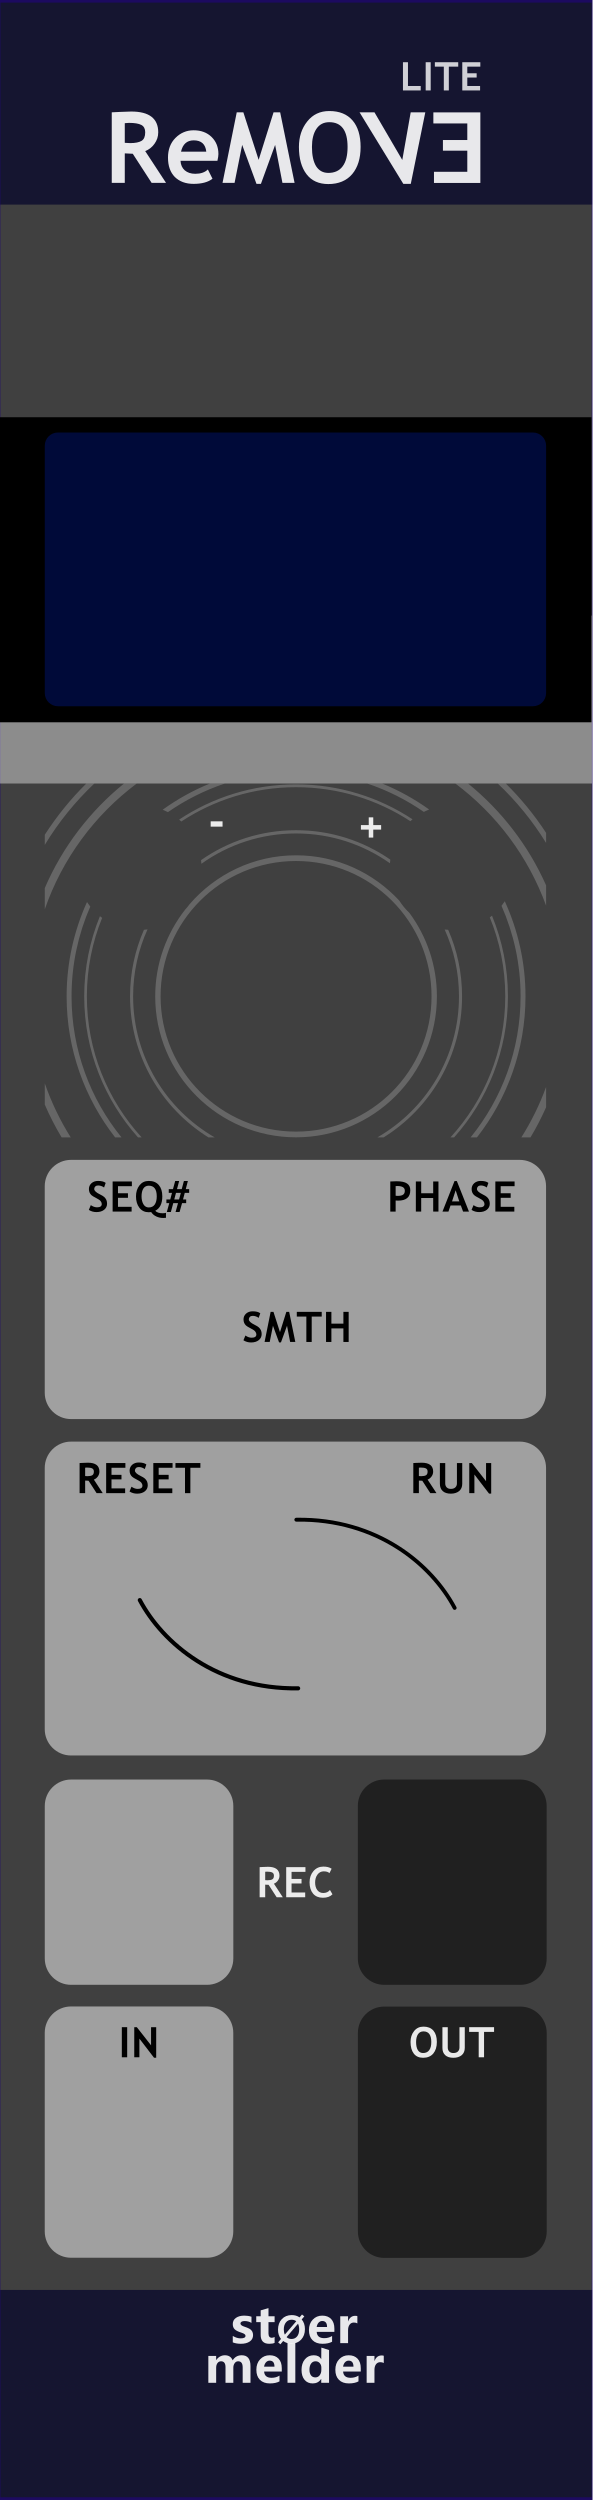
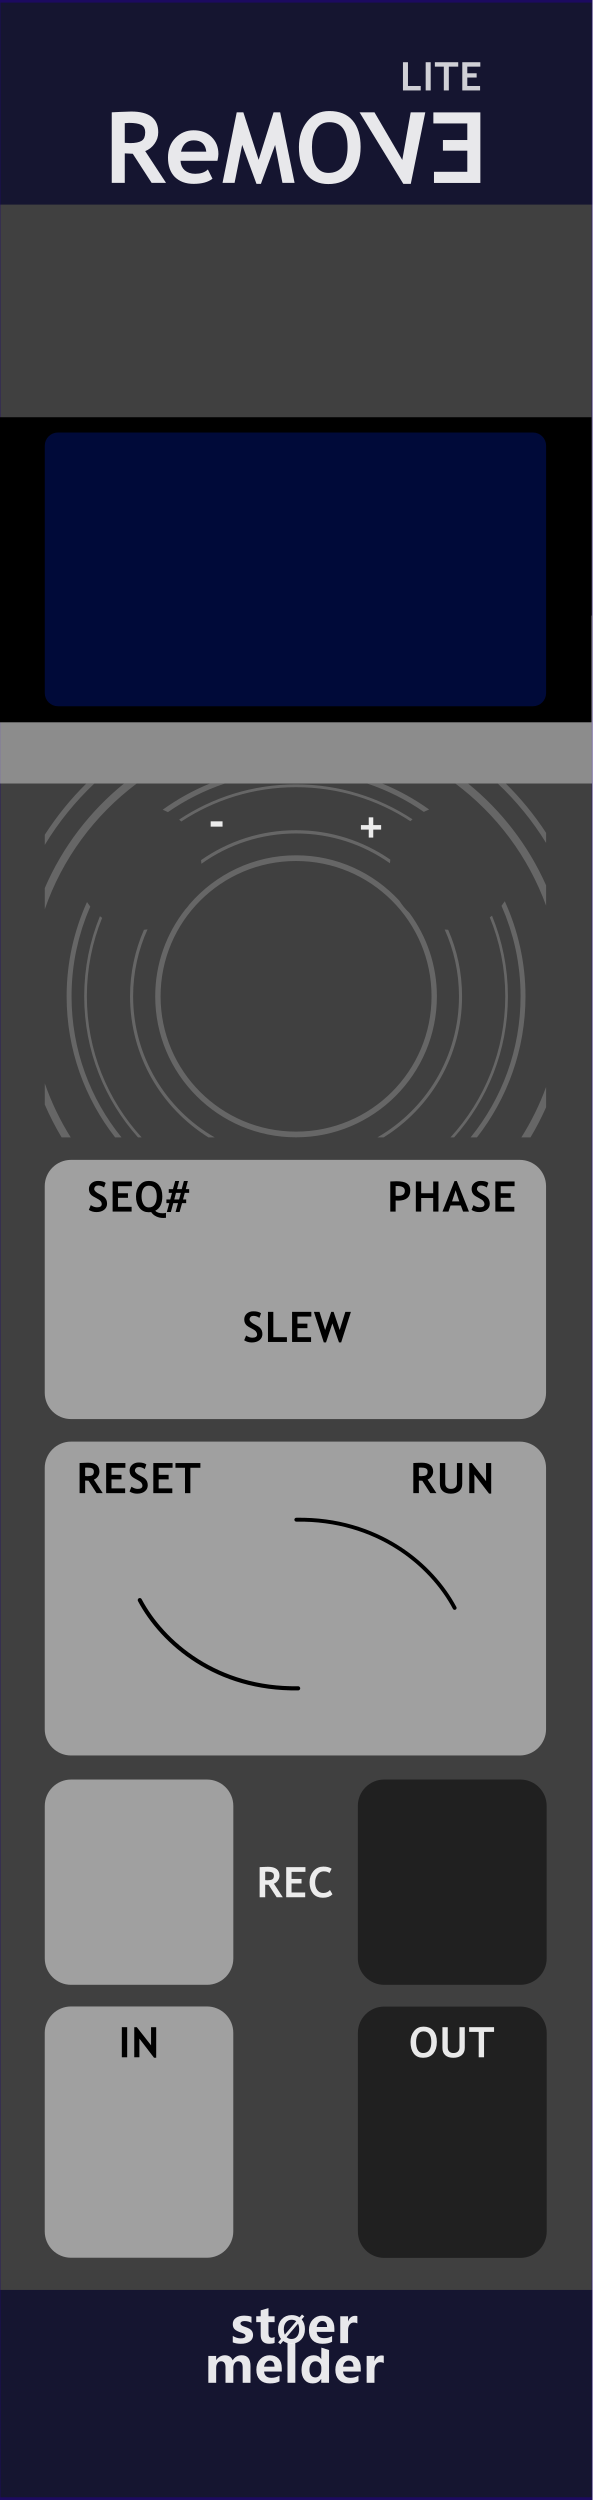
<svg xmlns="http://www.w3.org/2000/svg" width="100%" height="100%" viewBox="0 0 90 380" version="1.1" xml:space="preserve" style="fill-rule:evenodd;clip-rule:evenodd;stroke-linecap:round;stroke-linejoin:round;stroke-miterlimit:1.5;">
  <g id="panel" transform="matrix(0.834722,0,0,1.04324,-803.837,250.623)">
    <g transform="matrix(1.79701,0,0,0.958552,963,-240.242)">
      <rect x="0" y="0" width="60" height="380" style="fill:rgb(64,64,64);" />
    </g>
    <g transform="matrix(0.637605,0,0,1.76292,982.149,-852.772)">
      <rect x="-30.034" y="347.456" width="169.102" height="16.91" style="fill:rgb(10,10,44);fill-opacity:0.8;" />
    </g>
    <g transform="matrix(0.637605,0,0,1.81961,982.149,-538.829)">
      <rect x="-30.034" y="347.456" width="169.102" height="16.91" style="fill:rgb(10,10,44);fill-opacity:0.8;" />
    </g>
    <g transform="matrix(4.81408,0,0,25.5659,783.013,-292.473)">
      <rect x="37.388" y="2.043" width="22.397" height="14.247" style="fill:none;stroke:rgb(32,6,118);stroke-opacity:0.7;stroke-width:0.03px;" />
    </g>
    <g transform="matrix(0.840359,0,0,0.840359,184.876,16.2108)">
      <g transform="matrix(1.198,0,0,0.958552,893.633,-224.914)">
        <g transform="matrix(9,0,0,9,64.0056,347.267)">
          <path d="M0.919,0L0.762,0L0.762,-0.308C0.762,-0.391 0.732,-0.432 0.671,-0.432C0.643,-0.432 0.62,-0.42 0.602,-0.395C0.583,-0.369 0.574,-0.339 0.574,-0.303L0.574,0L0.417,0L0.417,-0.312C0.417,-0.392 0.387,-0.432 0.327,-0.432C0.298,-0.432 0.274,-0.42 0.256,-0.396C0.238,-0.372 0.229,-0.341 0.229,-0.301L0.229,0L0.072,0L0.072,-0.54L0.229,-0.54L0.229,-0.456L0.231,-0.456C0.25,-0.486 0.275,-0.51 0.307,-0.528C0.338,-0.545 0.371,-0.553 0.405,-0.553C0.481,-0.553 0.533,-0.519 0.561,-0.451C0.603,-0.519 0.663,-0.553 0.743,-0.553C0.86,-0.553 0.919,-0.481 0.919,-0.335L0.919,0Z" style="fill:white;fill-opacity:0.9;fill-rule:nonzero;" />
        </g>
        <g transform="matrix(9,0,0,9,72.978,347.267)">
          <path d="M0.551,-0.226L0.196,-0.226C0.201,-0.142 0.252,-0.1 0.347,-0.1C0.407,-0.1 0.459,-0.115 0.505,-0.144L0.505,-0.028C0.456,-0.001 0.391,0.013 0.312,0.013C0.226,0.013 0.159,-0.011 0.111,-0.06C0.063,-0.108 0.04,-0.176 0.04,-0.262C0.04,-0.348 0.065,-0.419 0.116,-0.472C0.167,-0.526 0.23,-0.553 0.307,-0.553C0.384,-0.553 0.443,-0.53 0.487,-0.484C0.53,-0.437 0.551,-0.374 0.551,-0.292L0.551,-0.226ZM0.404,-0.324C0.404,-0.405 0.372,-0.445 0.306,-0.445C0.279,-0.445 0.255,-0.434 0.234,-0.412C0.214,-0.39 0.201,-0.361 0.195,-0.324L0.404,-0.324Z" style="fill:white;fill-opacity:0.9;fill-rule:nonzero;" />
        </g>
        <g transform="matrix(9,0,0,9,78.3513,347.267)">
          <rect x="0.069" y="-0.799" width="0.157" height="0.799" style="fill:white;fill-opacity:0.9;fill-rule:nonzero;" />
        </g>
        <g transform="matrix(9,0,0,9,81.1494,347.267)">
          <path d="M0.593,0L0.436,0L0.436,-0.076L0.433,-0.076C0.395,-0.017 0.339,0.013 0.264,0.013C0.195,0.013 0.141,-0.011 0.1,-0.06C0.06,-0.108 0.04,-0.174 0.04,-0.258C0.04,-0.346 0.062,-0.418 0.108,-0.472C0.153,-0.526 0.212,-0.553 0.286,-0.553C0.356,-0.553 0.405,-0.528 0.433,-0.477L0.436,-0.477L0.438,-0.707L0.593,-0.658L0.593,0ZM0.438,-0.306C0.438,-0.342 0.427,-0.372 0.405,-0.396C0.383,-0.42 0.356,-0.432 0.323,-0.432C0.284,-0.432 0.254,-0.417 0.232,-0.386C0.21,-0.356 0.199,-0.315 0.199,-0.263C0.199,-0.213 0.21,-0.175 0.231,-0.148C0.252,-0.121 0.281,-0.108 0.318,-0.108C0.353,-0.108 0.382,-0.122 0.404,-0.15C0.427,-0.179 0.438,-0.215 0.438,-0.261L0.438,-0.306Z" style="fill:white;fill-opacity:0.9;fill-rule:nonzero;" />
        </g>
        <g transform="matrix(9,0,0,9,87.2654,347.267)">
          <path d="M0.551,-0.226L0.196,-0.226C0.201,-0.142 0.252,-0.1 0.347,-0.1C0.407,-0.1 0.459,-0.115 0.505,-0.144L0.505,-0.028C0.456,-0.001 0.391,0.013 0.312,0.013C0.226,0.013 0.159,-0.011 0.111,-0.06C0.063,-0.108 0.04,-0.176 0.04,-0.262C0.04,-0.348 0.065,-0.419 0.116,-0.472C0.167,-0.526 0.23,-0.553 0.307,-0.553C0.384,-0.553 0.443,-0.53 0.487,-0.484C0.53,-0.437 0.551,-0.374 0.551,-0.292L0.551,-0.226ZM0.404,-0.324C0.404,-0.405 0.372,-0.445 0.306,-0.445C0.279,-0.445 0.255,-0.434 0.234,-0.412C0.214,-0.39 0.201,-0.361 0.195,-0.324L0.404,-0.324Z" style="fill:white;fill-opacity:0.9;fill-rule:nonzero;" />
        </g>
        <g transform="matrix(9,0,0,9,92.6386,347.267)">
          <path d="M0.416,-0.397C0.397,-0.408 0.374,-0.414 0.346,-0.414C0.31,-0.414 0.282,-0.4 0.261,-0.373C0.24,-0.345 0.229,-0.308 0.229,-0.26L0.229,0L0.072,0L0.072,-0.54L0.229,-0.54L0.229,-0.438L0.231,-0.438C0.257,-0.512 0.305,-0.549 0.374,-0.549C0.392,-0.549 0.406,-0.547 0.416,-0.543L0.416,-0.397Z" style="fill:white;fill-opacity:0.9;fill-rule:nonzero;" />
        </g>
      </g>
      <g transform="matrix(1.198,0,0,0.958552,893.495,-231.786)">
        <g transform="matrix(9,0,0,9,68.6657,347.267)">
          <path d="M0.058,-0.145C0.112,-0.112 0.165,-0.096 0.216,-0.096C0.281,-0.096 0.314,-0.113 0.314,-0.148C0.314,-0.173 0.287,-0.193 0.233,-0.21C0.166,-0.231 0.12,-0.254 0.095,-0.28C0.07,-0.305 0.058,-0.34 0.058,-0.383C0.058,-0.436 0.079,-0.478 0.122,-0.508C0.165,-0.538 0.221,-0.553 0.291,-0.553C0.34,-0.553 0.388,-0.546 0.434,-0.531L0.434,-0.407C0.392,-0.432 0.346,-0.444 0.295,-0.444C0.27,-0.444 0.25,-0.44 0.235,-0.431C0.22,-0.422 0.212,-0.41 0.212,-0.396C0.212,-0.371 0.235,-0.351 0.28,-0.335C0.329,-0.319 0.366,-0.304 0.39,-0.291C0.415,-0.278 0.434,-0.26 0.447,-0.238C0.459,-0.216 0.466,-0.191 0.466,-0.163C0.466,-0.107 0.444,-0.064 0.399,-0.033C0.354,-0.002 0.295,0.013 0.22,0.013C0.162,0.013 0.107,0.004 0.058,-0.015L0.058,-0.145Z" style="fill:white;fill-opacity:0.9;fill-rule:nonzero;" />
        </g>
        <g transform="matrix(9,0,0,9,73.2436,347.267)">
          <path d="M0.39,-0.006C0.366,0.007 0.33,0.013 0.282,0.013C0.167,0.013 0.11,-0.047 0.11,-0.167L0.11,-0.422L0.021,-0.422L0.021,-0.54L0.11,-0.54L0.11,-0.659L0.267,-0.704L0.267,-0.54L0.39,-0.54L0.39,-0.422L0.267,-0.422L0.267,-0.195C0.267,-0.137 0.289,-0.108 0.335,-0.108C0.353,-0.108 0.371,-0.114 0.39,-0.124L0.39,-0.006Z" style="fill:white;fill-opacity:0.9;fill-rule:nonzero;" />
        </g>
        <g transform="matrix(6.6,0,0,6.6,77.1051,347.267)">
          <path d="M0.106,0.032L0.043,-0.021L0.122,-0.115C0.067,-0.183 0.04,-0.268 0.04,-0.368C0.04,-0.487 0.075,-0.584 0.144,-0.658C0.213,-0.732 0.305,-0.769 0.418,-0.769C0.5,-0.769 0.571,-0.748 0.63,-0.706L0.698,-0.785L0.761,-0.733L0.689,-0.65C0.748,-0.581 0.778,-0.493 0.778,-0.384C0.778,-0.266 0.743,-0.17 0.674,-0.097C0.605,-0.023 0.516,0.013 0.406,0.013C0.32,0.013 0.246,-0.011 0.182,-0.059L0.106,0.032ZM0.54,-0.6C0.506,-0.628 0.463,-0.642 0.413,-0.642C0.349,-0.642 0.297,-0.617 0.258,-0.569C0.218,-0.52 0.199,-0.455 0.199,-0.375C0.199,-0.319 0.208,-0.273 0.227,-0.234L0.54,-0.6ZM0.275,-0.165C0.311,-0.131 0.356,-0.114 0.409,-0.114C0.473,-0.114 0.524,-0.137 0.563,-0.184C0.601,-0.231 0.62,-0.294 0.62,-0.374C0.62,-0.435 0.61,-0.488 0.588,-0.533L0.275,-0.165Z" style="fill:white;fill-opacity:0.9;fill-rule:nonzero;" />
        </g>
        <g transform="matrix(9,0,0,9,82.6053,347.267)">
          <path d="M0.551,-0.226L0.196,-0.226C0.201,-0.142 0.252,-0.1 0.347,-0.1C0.407,-0.1 0.459,-0.115 0.505,-0.144L0.505,-0.028C0.456,-0.001 0.391,0.013 0.312,0.013C0.226,0.013 0.159,-0.011 0.111,-0.06C0.063,-0.108 0.04,-0.176 0.04,-0.262C0.04,-0.348 0.065,-0.419 0.116,-0.472C0.167,-0.526 0.23,-0.553 0.307,-0.553C0.384,-0.553 0.443,-0.53 0.487,-0.484C0.53,-0.437 0.551,-0.374 0.551,-0.292L0.551,-0.226ZM0.404,-0.324C0.404,-0.405 0.372,-0.445 0.306,-0.445C0.279,-0.445 0.255,-0.434 0.234,-0.412C0.214,-0.39 0.201,-0.361 0.195,-0.324L0.404,-0.324Z" style="fill:white;fill-opacity:0.9;fill-rule:nonzero;" />
        </g>
        <g transform="matrix(9,0,0,9,87.9786,347.267)">
          <path d="M0.416,-0.397C0.397,-0.408 0.374,-0.414 0.346,-0.414C0.31,-0.414 0.282,-0.4 0.261,-0.373C0.24,-0.345 0.229,-0.308 0.229,-0.26L0.229,0L0.072,0L0.072,-0.54L0.229,-0.54L0.229,-0.438L0.231,-0.438C0.257,-0.512 0.305,-0.549 0.374,-0.549C0.392,-0.549 0.406,-0.547 0.416,-0.543L0.416,-0.397Z" style="fill:white;fill-opacity:0.9;fill-rule:nonzero;" />
        </g>
      </g>
    </g>
    <g transform="matrix(1,0,0,1,-53.5427,1.53318)">
      <g transform="matrix(1.198,0,0,0.958552,1033.44,-215.123)">
        <g transform="matrix(15,0,0,15,1.78687,0)">
          <path d="M0.477,0L0.286,-0.295C0.266,-0.296 0.24,-0.297 0.205,-0.299L0.205,0L0.073,0L0.073,-0.715C0.08,-0.715 0.108,-0.717 0.156,-0.719C0.204,-0.721 0.242,-0.723 0.271,-0.723C0.453,-0.723 0.544,-0.652 0.544,-0.512C0.544,-0.469 0.531,-0.431 0.506,-0.396C0.481,-0.361 0.45,-0.337 0.412,-0.322L0.623,0L0.477,0ZM0.205,-0.605L0.205,-0.406C0.229,-0.404 0.246,-0.403 0.259,-0.403C0.312,-0.403 0.351,-0.411 0.375,-0.426C0.4,-0.441 0.412,-0.47 0.412,-0.513C0.412,-0.548 0.399,-0.573 0.373,-0.587C0.346,-0.601 0.305,-0.608 0.248,-0.608C0.234,-0.608 0.22,-0.607 0.205,-0.605Z" style="fill:white;fill-opacity:0.9;fill-rule:nonzero;" />
        </g>
        <g transform="matrix(15,0,0,15,10.9495,0)">
          <path d="M0.533,-0.224L0.159,-0.224C0.161,-0.182 0.176,-0.15 0.202,-0.127C0.229,-0.104 0.264,-0.092 0.309,-0.092C0.364,-0.092 0.407,-0.107 0.436,-0.136L0.483,-0.042C0.44,-0.008 0.376,0.01 0.291,0.01C0.211,0.01 0.148,-0.014 0.101,-0.06C0.055,-0.107 0.032,-0.172 0.032,-0.256C0.032,-0.338 0.057,-0.405 0.108,-0.456C0.159,-0.507 0.22,-0.533 0.292,-0.533C0.367,-0.533 0.428,-0.51 0.474,-0.465C0.52,-0.42 0.543,-0.362 0.543,-0.292C0.543,-0.277 0.54,-0.254 0.533,-0.224ZM0.164,-0.316L0.42,-0.316C0.412,-0.392 0.37,-0.431 0.293,-0.431C0.224,-0.431 0.181,-0.392 0.164,-0.316Z" style="fill:white;fill-opacity:0.9;fill-rule:nonzero;" />
        </g>
        <g transform="matrix(15,0,0,15,19.5701,0)">
          <path d="M0.74,0L0.617,0L0.543,-0.385L0.399,0.01L0.354,0.01L0.209,-0.385L0.132,0L0.01,0L0.154,-0.715L0.221,-0.715L0.376,-0.233L0.527,-0.715L0.594,-0.715L0.74,0Z" style="fill:white;fill-opacity:0.9;fill-rule:nonzero;" />
        </g>
        <g transform="matrix(15,0,0,15,30.7468,0)">
          <path d="M0.039,-0.364C0.039,-0.466 0.067,-0.552 0.123,-0.622C0.179,-0.693 0.253,-0.728 0.347,-0.728C0.45,-0.728 0.528,-0.696 0.583,-0.632C0.637,-0.569 0.664,-0.479 0.664,-0.364C0.664,-0.249 0.636,-0.157 0.579,-0.089C0.522,-0.022 0.441,0.012 0.337,0.012C0.241,0.012 0.167,-0.021 0.116,-0.088C0.065,-0.155 0.039,-0.247 0.039,-0.364ZM0.171,-0.364C0.171,-0.28 0.185,-0.215 0.213,-0.169C0.242,-0.124 0.283,-0.101 0.337,-0.101C0.4,-0.101 0.449,-0.123 0.482,-0.168C0.516,-0.213 0.532,-0.278 0.532,-0.364C0.532,-0.531 0.47,-0.615 0.347,-0.615C0.29,-0.615 0.247,-0.593 0.216,-0.547C0.186,-0.502 0.171,-0.441 0.171,-0.364Z" style="fill:white;fill-opacity:0.9;fill-rule:nonzero;" />
        </g>
        <g transform="matrix(1.08,0,0.212557,1,-3.42363,0)">
          <g transform="matrix(15,0,0,15,42.7937,0)">
            <path d="M0.34,0.01L0.27,0.01L0.002,-0.715L0.142,-0.715L0.308,-0.232L0.482,-0.715L0.619,-0.715L0.34,0.01Z" style="fill:white;fill-opacity:0.9;fill-rule:nonzero;" />
          </g>
        </g>
      </g>
      <g transform="matrix(-1.24846,0,0,0.958552,1137.88,-215.113)">
        <g transform="matrix(15,0,0,15,26.031,0)">
          <path d="M0.2,-0.603L0.2,-0.435L0.437,-0.435L0.437,-0.327L0.2,-0.327L0.2,-0.113L0.524,-0.113L0.524,0L0.073,0L0.073,-0.715L0.53,-0.715L0.53,-0.603L0.2,-0.603Z" style="fill:white;fill-opacity:0.9;fill-rule:nonzero;" />
        </g>
      </g>
    </g>
    <g transform="matrix(1.198,0,0,0.958552,949.063,-278.202)">
      <g transform="matrix(6,0,0,6,72.4448,53.3564)">
        <path d="M0.073,0L0.073,-0.715L0.2,-0.715L0.2,-0.113L0.523,-0.113L0.523,0L0.073,0Z" style="fill:white;fill-opacity:0.8;fill-rule:nonzero;" />
      </g>
      <g transform="matrix(6,0,0,6,75.8812,53.3564)">
        <rect x="0.076" y="-0.715" width="0.127" height="0.715" style="fill:white;fill-opacity:0.8;fill-rule:nonzero;" />
      </g>
      <g transform="matrix(6,0,0,6,77.6711,53.3564)">
        <path d="M0.364,-0.603L0.364,0L0.237,0L0.237,-0.603L0.01,-0.603L0.01,-0.715L0.602,-0.715L0.602,-0.603L0.364,-0.603Z" style="fill:white;fill-opacity:0.8;fill-rule:nonzero;" />
      </g>
      <g transform="matrix(6,0,0,6,81.462,53.3564)">
        <path d="M0.2,-0.603L0.2,-0.435L0.437,-0.435L0.437,-0.327L0.2,-0.327L0.2,-0.113L0.524,-0.113L0.524,0L0.073,0L0.073,-0.715L0.53,-0.715L0.53,-0.603L0.2,-0.603Z" style="fill:white;fill-opacity:0.8;fill-rule:nonzero;" />
      </g>
    </g>
    <g transform="matrix(0.637605,0,0,1.44687,982.149,-653.268)">
      <rect x="-30.034" y="347.456" width="169.102" height="16.91" style="fill:white;fill-opacity:0.4;" />
    </g>
    <g transform="matrix(0.5054,0,0,1.3673,1025.59,-25.7084)">
      <path d="M73.138,59.728C73.138,58.18 68.889,56.924 63.656,56.924L14.589,56.924C9.355,56.924 5.107,58.18 5.107,59.728L5.107,80.9C5.107,82.447 9.355,83.704 14.589,83.704L63.656,83.704C68.889,83.704 73.138,82.447 73.138,80.9L73.138,59.728Z" style="fill-opacity:0.5;" />
    </g>
    <g transform="matrix(1.198,0,0,0.958552,995.641,9.76887)">
      <g transform="matrix(6.4,0,0,6.4,34.9056,51.8924)">
        <path d="M0.039,-0.364C0.039,-0.466 0.067,-0.552 0.123,-0.622C0.179,-0.693 0.253,-0.728 0.347,-0.728C0.45,-0.728 0.528,-0.696 0.583,-0.632C0.637,-0.569 0.664,-0.479 0.664,-0.364C0.664,-0.249 0.636,-0.157 0.579,-0.089C0.522,-0.022 0.441,0.012 0.337,0.012C0.241,0.012 0.167,-0.021 0.116,-0.088C0.065,-0.155 0.039,-0.247 0.039,-0.364ZM0.171,-0.364C0.171,-0.28 0.185,-0.215 0.213,-0.169C0.242,-0.124 0.283,-0.101 0.337,-0.101C0.4,-0.101 0.449,-0.123 0.482,-0.168C0.516,-0.213 0.532,-0.278 0.532,-0.364C0.532,-0.531 0.47,-0.615 0.347,-0.615C0.29,-0.615 0.247,-0.593 0.216,-0.547C0.186,-0.502 0.171,-0.441 0.171,-0.364Z" style="fill:white;fill-opacity:0.9;fill-rule:nonzero;" />
      </g>
      <g transform="matrix(6.4,0,0,6.4,39.5336,51.8924)">
        <path d="M0.073,-0.715L0.2,-0.715L0.2,-0.23C0.2,-0.192 0.212,-0.161 0.235,-0.137C0.259,-0.113 0.291,-0.101 0.332,-0.101C0.378,-0.101 0.414,-0.112 0.439,-0.136C0.465,-0.16 0.478,-0.192 0.478,-0.233L0.478,-0.715L0.604,-0.715L0.604,-0.223C0.604,-0.15 0.58,-0.092 0.531,-0.05C0.481,-0.009 0.415,0.012 0.333,0.012C0.25,0.012 0.186,-0.008 0.141,-0.049C0.096,-0.09 0.073,-0.148 0.073,-0.224L0.073,-0.715Z" style="fill:white;fill-opacity:0.9;fill-rule:nonzero;" />
      </g>
      <g transform="matrix(6.4,0,0,6.4,43.9991,51.8924)">
        <path d="M0.364,-0.603L0.364,0L0.237,0L0.237,-0.603L0.01,-0.603L0.01,-0.715L0.602,-0.715L0.602,-0.603L0.364,-0.603Z" style="fill:white;fill-opacity:0.9;fill-rule:nonzero;" />
      </g>
    </g>
    <g transform="matrix(0.504663,0,0,1.36716,968.569,-25.7187)">
      <path d="M73.138,59.728C73.138,58.18 68.883,56.924 63.642,56.924L14.602,56.924C9.362,56.924 5.107,58.18 5.107,59.728L5.107,80.899C5.107,82.447 9.362,83.704 14.602,83.704L63.642,83.704C68.883,83.704 73.138,82.447 73.138,80.899L73.138,59.728Z" style="fill:white;fill-opacity:0.5;" />
    </g>
    <g transform="matrix(1.198,0,0,0.958552,938.901,9.76887)">
      <g transform="matrix(6.4,0,0,6.4,38.1466,51.8924)">
        <rect x="0.076" y="-0.715" width="0.127" height="0.715" style="fill-rule:nonzero;" />
      </g>
      <g transform="matrix(6.4,0,0,6.4,40.0559,51.8924)">
        <path d="M0.542,0.01L0.195,-0.443L0.195,0L0.073,0L0.073,-0.715L0.134,-0.715L0.472,-0.284L0.472,-0.715L0.594,-0.715L0.594,0.01L0.542,0.01Z" style="fill-rule:nonzero;" />
      </g>
    </g>
    <g transform="matrix(0.5054,0,0,1.1169,1025.58,-44.5347)">
      <path d="M73.138,60.357C73.138,58.462 68.889,56.924 63.656,56.924L14.589,56.924C9.355,56.924 5.107,58.462 5.107,60.357L5.107,80.271C5.107,82.166 9.355,83.704 14.589,83.704L63.656,83.704C68.889,83.704 73.138,82.166 73.138,80.271L73.138,60.357Z" style="fill-opacity:0.5;" />
    </g>
    <g transform="matrix(0.504663,0,0,1.1169,968.576,-44.5347)">
      <path d="M73.138,60.357C73.138,58.462 68.883,56.924 63.642,56.924L14.602,56.924C9.362,56.924 5.107,58.462 5.107,60.357L5.107,80.271C5.107,82.166 9.362,83.704 14.602,83.704L63.642,83.704C68.883,83.704 73.138,82.166 73.138,80.271L73.138,60.357Z" style="fill:white;fill-opacity:0.5;" />
    </g>
    <g transform="matrix(1.198,0,0,0.958552,967.339,-13.5484)">
      <g transform="matrix(6.4,0,0,6.4,35.3764,51.8924)">
        <path d="M0.477,0L0.286,-0.295C0.266,-0.296 0.24,-0.297 0.205,-0.299L0.205,0L0.073,0L0.073,-0.715C0.08,-0.715 0.108,-0.717 0.156,-0.719C0.204,-0.721 0.242,-0.723 0.271,-0.723C0.453,-0.723 0.544,-0.652 0.544,-0.512C0.544,-0.469 0.531,-0.431 0.506,-0.396C0.481,-0.361 0.45,-0.337 0.412,-0.322L0.623,0L0.477,0ZM0.205,-0.605L0.205,-0.406C0.229,-0.404 0.246,-0.403 0.259,-0.403C0.312,-0.403 0.351,-0.411 0.375,-0.426C0.4,-0.441 0.412,-0.47 0.412,-0.513C0.412,-0.548 0.399,-0.573 0.373,-0.587C0.346,-0.601 0.305,-0.608 0.248,-0.608C0.234,-0.608 0.22,-0.607 0.205,-0.605Z" style="fill:white;fill-opacity:0.9;fill-rule:nonzero;" />
      </g>
      <g transform="matrix(6.4,0,0,6.4,39.4137,51.8924)">
        <path d="M0.2,-0.603L0.2,-0.435L0.437,-0.435L0.437,-0.327L0.2,-0.327L0.2,-0.113L0.524,-0.113L0.524,0L0.073,0L0.073,-0.715L0.53,-0.715L0.53,-0.603L0.2,-0.603Z" style="fill:white;fill-opacity:0.9;fill-rule:nonzero;" />
      </g>
      <g transform="matrix(6.4,0,0,6.4,43.1824,51.8924)">
        <path d="M0.563,-0.677L0.511,-0.572C0.483,-0.601 0.437,-0.615 0.375,-0.615C0.315,-0.615 0.266,-0.59 0.228,-0.54C0.19,-0.49 0.171,-0.427 0.171,-0.35C0.171,-0.274 0.189,-0.213 0.224,-0.168C0.259,-0.123 0.306,-0.101 0.365,-0.101C0.433,-0.101 0.485,-0.125 0.523,-0.173L0.583,-0.07C0.531,-0.015 0.455,0.012 0.355,0.012C0.255,0.012 0.177,-0.021 0.122,-0.086C0.067,-0.152 0.039,-0.242 0.039,-0.355C0.039,-0.461 0.07,-0.55 0.131,-0.621C0.192,-0.692 0.271,-0.728 0.367,-0.728C0.449,-0.728 0.514,-0.711 0.563,-0.677Z" style="fill:white;fill-opacity:0.9;fill-rule:nonzero;" />
      </g>
    </g>
    <g transform="matrix(1.34186,0,0,1.41025,964.293,-151.519)">
      <path d="M73.138,59.642C73.138,58.142 71.537,56.924 69.566,56.924L8.678,56.924C6.707,56.924 5.107,58.142 5.107,59.642L5.107,80.985C5.107,82.486 6.707,83.704 8.678,83.704L69.566,83.704C71.537,83.704 73.138,82.486 73.138,80.985L73.138,59.642Z" style="fill:white;fill-opacity:0.5;" />
    </g>
    <g transform="matrix(1.198,0,0,0.958552,938.809,-113.45)">
      <g transform="matrix(6.4,0,0,6.4,33.4452,51.8924)">
        <path d="M0.039,-0.04L0.086,-0.153C0.136,-0.118 0.185,-0.101 0.234,-0.101C0.308,-0.101 0.346,-0.127 0.346,-0.179C0.346,-0.203 0.337,-0.226 0.319,-0.249C0.302,-0.271 0.266,-0.295 0.211,-0.323C0.156,-0.351 0.119,-0.373 0.1,-0.391C0.081,-0.409 0.066,-0.43 0.056,-0.454C0.046,-0.479 0.041,-0.506 0.041,-0.535C0.041,-0.59 0.061,-0.636 0.101,-0.673C0.142,-0.709 0.194,-0.728 0.257,-0.728C0.34,-0.728 0.401,-0.712 0.439,-0.681L0.401,-0.572C0.356,-0.604 0.309,-0.62 0.26,-0.62C0.23,-0.62 0.208,-0.612 0.192,-0.596C0.176,-0.581 0.167,-0.561 0.167,-0.536C0.167,-0.495 0.213,-0.452 0.304,-0.408C0.352,-0.385 0.386,-0.363 0.407,-0.344C0.428,-0.324 0.444,-0.301 0.456,-0.275C0.467,-0.248 0.472,-0.219 0.472,-0.187C0.472,-0.129 0.449,-0.081 0.404,-0.044C0.358,-0.007 0.297,0.012 0.22,0.012C0.153,0.012 0.093,-0.005 0.039,-0.04Z" style="fill-rule:nonzero;" />
      </g>
      <g transform="matrix(6.4,0,0,6.4,36.8451,51.8924)">
        <path d="M0.2,-0.603L0.2,-0.435L0.437,-0.435L0.437,-0.327L0.2,-0.327L0.2,-0.113L0.524,-0.113L0.524,0L0.073,0L0.073,-0.715L0.53,-0.715L0.53,-0.603L0.2,-0.603Z" style="fill-rule:nonzero;" />
      </g>
      <g transform="matrix(6.4,0,0,6.4,40.6137,51.8924)">
        <path d="M0.751,0.148C0.73,0.151 0.708,0.152 0.686,0.152C0.625,0.152 0.57,0.14 0.519,0.115C0.468,0.091 0.428,0.056 0.4,0.012C0.388,0.014 0.368,0.016 0.342,0.016C0.248,0.016 0.174,-0.02 0.12,-0.09C0.066,-0.16 0.039,-0.251 0.039,-0.361C0.039,-0.466 0.067,-0.553 0.122,-0.623C0.177,-0.693 0.25,-0.728 0.342,-0.728C0.445,-0.728 0.524,-0.696 0.58,-0.631C0.636,-0.566 0.664,-0.477 0.664,-0.361C0.664,-0.19 0.608,-0.076 0.496,-0.019C0.532,0.02 0.59,0.04 0.673,0.04C0.703,0.04 0.729,0.036 0.751,0.03L0.751,0.148ZM0.171,-0.361C0.171,-0.286 0.186,-0.224 0.216,-0.173C0.246,-0.123 0.288,-0.098 0.342,-0.098C0.404,-0.098 0.452,-0.121 0.484,-0.167C0.516,-0.213 0.532,-0.278 0.532,-0.361C0.532,-0.53 0.469,-0.615 0.342,-0.615C0.286,-0.615 0.243,-0.592 0.214,-0.547C0.185,-0.502 0.171,-0.44 0.171,-0.361Z" style="fill-rule:nonzero;" />
      </g>
      <g transform="matrix(6.4,0,0,6.4,45.2792,51.8924)">
        <path d="M0.573,-0.444L0.468,-0.444L0.427,-0.288L0.502,-0.288L0.502,-0.2L0.404,-0.2L0.345,0.01L0.25,0.01L0.308,-0.2L0.195,-0.2L0.138,0.01L0.042,0.01L0.1,-0.2L0.032,-0.2L0.032,-0.288L0.124,-0.288L0.165,-0.444L0.088,-0.444L0.088,-0.533L0.188,-0.533L0.241,-0.726L0.335,-0.726L0.284,-0.533L0.396,-0.533L0.448,-0.726L0.542,-0.726L0.492,-0.533L0.573,-0.533L0.573,-0.444ZM0.375,-0.444L0.26,-0.444L0.219,-0.288L0.333,-0.288L0.375,-0.444Z" style="fill-rule:nonzero;" />
      </g>
    </g>
    <g transform="matrix(1.198,0,0,0.958552,995.854,-113.45)">
      <g transform="matrix(6.4,0,0,6.4,31.4327,51.8924)">
        <path d="M0.2,-0.263L0.2,0L0.073,0L0.073,-0.715C0.158,-0.718 0.207,-0.72 0.222,-0.72C0.335,-0.72 0.417,-0.703 0.469,-0.668C0.522,-0.634 0.548,-0.579 0.548,-0.506C0.548,-0.342 0.451,-0.26 0.258,-0.26C0.243,-0.26 0.224,-0.261 0.2,-0.263ZM0.2,-0.605L0.2,-0.376C0.222,-0.374 0.239,-0.373 0.251,-0.373C0.309,-0.373 0.351,-0.382 0.378,-0.402C0.405,-0.421 0.418,-0.452 0.418,-0.496C0.418,-0.57 0.358,-0.607 0.239,-0.607C0.225,-0.607 0.213,-0.607 0.2,-0.605Z" style="fill-rule:nonzero;" />
      </g>
      <g transform="matrix(6.4,0,0,6.4,35.317,51.8924)">
        <path d="M0.485,0L0.485,-0.322L0.2,-0.322L0.2,0L0.073,0L0.073,-0.715L0.2,-0.715L0.2,-0.435L0.485,-0.435L0.485,-0.715L0.61,-0.715L0.61,0L0.485,0Z" style="fill-rule:nonzero;" />
      </g>
      <g transform="matrix(6.4,0,0,6.4,39.82,51.8924)">
        <path d="M0.491,0L0.438,-0.145L0.193,-0.145L0.144,0L0.002,0L0.288,-0.725L0.343,-0.725L0.631,0L0.491,0ZM0.315,-0.506L0.229,-0.242L0.401,-0.242L0.315,-0.506Z" style="fill-rule:nonzero;" />
      </g>
      <g transform="matrix(6.4,0,0,6.4,44.0011,51.8924)">
        <path d="M0.039,-0.04L0.086,-0.153C0.136,-0.118 0.185,-0.101 0.234,-0.101C0.308,-0.101 0.346,-0.127 0.346,-0.179C0.346,-0.203 0.337,-0.226 0.319,-0.249C0.302,-0.271 0.266,-0.295 0.211,-0.323C0.156,-0.351 0.119,-0.373 0.1,-0.391C0.081,-0.409 0.066,-0.43 0.056,-0.454C0.046,-0.479 0.041,-0.506 0.041,-0.535C0.041,-0.59 0.061,-0.636 0.101,-0.673C0.142,-0.709 0.194,-0.728 0.257,-0.728C0.34,-0.728 0.401,-0.712 0.439,-0.681L0.401,-0.572C0.356,-0.604 0.309,-0.62 0.26,-0.62C0.23,-0.62 0.208,-0.612 0.192,-0.596C0.176,-0.581 0.167,-0.561 0.167,-0.536C0.167,-0.495 0.213,-0.452 0.304,-0.408C0.352,-0.385 0.386,-0.363 0.407,-0.344C0.428,-0.324 0.444,-0.301 0.456,-0.275C0.467,-0.248 0.472,-0.219 0.472,-0.187C0.472,-0.129 0.449,-0.081 0.404,-0.044C0.358,-0.007 0.297,0.012 0.22,0.012C0.153,0.012 0.093,-0.005 0.039,-0.04Z" style="fill-rule:nonzero;" />
      </g>
      <g transform="matrix(6.4,0,0,6.4,47.401,51.8924)">
        <path d="M0.2,-0.603L0.2,-0.435L0.437,-0.435L0.437,-0.327L0.2,-0.327L0.2,-0.113L0.524,-0.113L0.524,0L0.073,0L0.073,-0.715L0.53,-0.715L0.53,-0.603L0.2,-0.603Z" style="fill-rule:nonzero;" />
      </g>
    </g>
    <g transform="matrix(1.198,0,0,0.958552,967.639,-94.4533)">
-       <g transform="matrix(6.4,0,0,6.4,32.8796,51.8924)">
-         <path d="M0.039,-0.04L0.086,-0.153C0.136,-0.118 0.185,-0.101 0.234,-0.101C0.308,-0.101 0.346,-0.127 0.346,-0.179C0.346,-0.203 0.337,-0.226 0.319,-0.249C0.302,-0.271 0.266,-0.295 0.211,-0.323C0.156,-0.351 0.119,-0.373 0.1,-0.391C0.081,-0.409 0.066,-0.43 0.056,-0.454C0.046,-0.479 0.041,-0.506 0.041,-0.535C0.041,-0.59 0.061,-0.636 0.101,-0.673C0.142,-0.709 0.194,-0.728 0.257,-0.728C0.34,-0.728 0.401,-0.712 0.439,-0.681L0.401,-0.572C0.356,-0.604 0.309,-0.62 0.26,-0.62C0.23,-0.62 0.208,-0.612 0.192,-0.596C0.176,-0.581 0.167,-0.561 0.167,-0.536C0.167,-0.495 0.213,-0.452 0.304,-0.408C0.352,-0.385 0.386,-0.363 0.407,-0.344C0.428,-0.324 0.444,-0.301 0.456,-0.275C0.467,-0.248 0.472,-0.219 0.472,-0.187C0.472,-0.129 0.449,-0.081 0.404,-0.044C0.358,-0.007 0.297,0.012 0.22,0.012C0.153,0.012 0.093,-0.005 0.039,-0.04Z" style="fill-rule:nonzero;" />
-       </g>
-       <g transform="matrix(6.4,0,0,6.4,36.2794,51.8924)">
-         <path d="M0.74,0L0.617,0L0.543,-0.385L0.399,0.01L0.354,0.01L0.209,-0.385L0.132,0L0.01,0L0.154,-0.715L0.221,-0.715L0.376,-0.233L0.527,-0.715L0.594,-0.715L0.74,0Z" style="fill-rule:nonzero;" />
-       </g>
-       <g transform="matrix(6.4,0,0,6.4,41.1762,51.8924)">
-         <path d="M0.364,-0.603L0.364,0L0.237,0L0.237,-0.603L0.01,-0.603L0.01,-0.715L0.602,-0.715L0.602,-0.603L0.364,-0.603Z" style="fill-rule:nonzero;" />
-       </g>
-       <g transform="matrix(6.4,0,0,6.4,45.2198,51.8924)">
-         <path d="M0.485,0L0.485,-0.322L0.2,-0.322L0.2,0L0.073,0L0.073,-0.715L0.2,-0.715L0.2,-0.435L0.485,-0.435L0.485,-0.715L0.61,-0.715L0.61,0L0.485,0Z" style="fill-rule:nonzero;" />
+       <g transform="matrix(6.4,0,0,6.4,32.9921,51.8924)">
+         <path d="M0.039,-0.04L0.086,-0.153C0.136,-0.118 0.185,-0.101 0.234,-0.101C0.308,-0.101 0.346,-0.127 0.346,-0.179C0.346,-0.203 0.337,-0.226 0.319,-0.249C0.302,-0.271 0.266,-0.295 0.211,-0.323C0.156,-0.351 0.119,-0.373 0.1,-0.391C0.081,-0.409 0.066,-0.43 0.056,-0.454C0.046,-0.479 0.041,-0.506 0.041,-0.535C0.041,-0.59 0.061,-0.636 0.101,-0.673C0.142,-0.709 0.194,-0.728 0.257,-0.728C0.34,-0.728 0.401,-0.712 0.439,-0.681L0.401,-0.572C0.356,-0.604 0.309,-0.62 0.26,-0.62C0.23,-0.62 0.208,-0.612 0.192,-0.596C0.176,-0.581 0.167,-0.561 0.167,-0.536C0.167,-0.495 0.213,-0.452 0.304,-0.408C0.352,-0.385 0.386,-0.363 0.407,-0.344C0.428,-0.324 0.444,-0.301 0.456,-0.275C0.467,-0.248 0.472,-0.219 0.472,-0.187C0.472,-0.129 0.449,-0.081 0.404,-0.044C0.358,-0.007 0.297,0.012 0.22,0.012C0.153,0.012 0.093,-0.005 0.039,-0.04Z" style="fill-rule:nonzero;" />
+       </g>
+       <g transform="matrix(6.4,0,0,6.4,36.3919,51.8924)">
+         <path d="M0.073,0L0.073,-0.715L0.2,-0.715L0.2,-0.113L0.523,-0.113L0.523,0L0.073,0Z" style="fill-rule:nonzero;" />
+       </g>
+       <g transform="matrix(6.4,0,0,6.4,40.0574,51.8924)">
+         <path d="M0.2,-0.603L0.2,-0.435L0.437,-0.435L0.437,-0.327L0.2,-0.327L0.2,-0.113L0.524,-0.113L0.524,0L0.073,0L0.073,-0.715L0.53,-0.715L0.53,-0.603L0.2,-0.603Z" style="fill-rule:nonzero;" />
+       </g>
+       <g transform="matrix(6.4,0,0,6.4,43.8261,51.8924)">
+         <path d="M0.65,0.01L0.598,0.01L0.441,-0.441L0.29,0.01L0.237,0.01L0.002,-0.715L0.135,-0.715L0.269,-0.284L0.414,-0.715L0.47,-0.715L0.615,-0.284L0.749,-0.715L0.881,-0.715L0.65,0.01Z" style="fill-rule:nonzero;" />
      </g>
    </g>
    <g transform="matrix(1.58488,0,0,1.65967,954.787,-273.918)">
      <rect x="5.107" y="56.924" width="68.031" height="26.78" />
    </g>
    <g transform="matrix(1.34186,0,0,1.4893,964.301,-261.996)">
      <path d="M73.138,58.211C73.138,57.5 72.337,56.924 71.352,56.924L6.892,56.924C5.907,56.924 5.107,57.5 5.107,58.211L5.107,82.417C5.107,83.127 5.907,83.704 6.892,83.704L71.352,83.704C72.337,83.704 73.138,83.127 73.138,82.417L73.138,58.211Z" style="fill:rgb(0,10,57);" />
    </g>
    <g transform="matrix(1.34186,0,0,1.70772,964.293,-127.403)">
      <path d="M73.138,59.169C73.138,57.93 71.537,56.924 69.566,56.924L8.678,56.924C6.707,56.924 5.107,57.93 5.107,59.169L5.107,81.459C5.107,82.698 6.707,83.704 8.678,83.704L69.566,83.704C71.537,83.704 73.138,82.698 73.138,81.459L73.138,59.169Z" style="fill:white;fill-opacity:0.5;" />
    </g>
    <g transform="matrix(1.198,0,0,0.958552,938.362,-72.4244)">
      <g transform="matrix(6.4,0,0,6.4,32.1965,51.8924)">
        <path d="M0.477,0L0.286,-0.295C0.266,-0.296 0.24,-0.297 0.205,-0.299L0.205,0L0.073,0L0.073,-0.715C0.08,-0.715 0.108,-0.717 0.156,-0.719C0.204,-0.721 0.242,-0.723 0.271,-0.723C0.453,-0.723 0.544,-0.652 0.544,-0.512C0.544,-0.469 0.531,-0.431 0.506,-0.396C0.481,-0.361 0.45,-0.337 0.412,-0.322L0.623,0L0.477,0ZM0.205,-0.605L0.205,-0.406C0.229,-0.404 0.246,-0.403 0.259,-0.403C0.312,-0.403 0.351,-0.411 0.375,-0.426C0.4,-0.441 0.412,-0.47 0.412,-0.513C0.412,-0.548 0.399,-0.573 0.373,-0.587C0.346,-0.601 0.305,-0.608 0.248,-0.608C0.234,-0.608 0.22,-0.607 0.205,-0.605Z" style="fill-rule:nonzero;" />
      </g>
      <g transform="matrix(6.4,0,0,6.4,36.2339,51.8924)">
        <path d="M0.2,-0.603L0.2,-0.435L0.437,-0.435L0.437,-0.327L0.2,-0.327L0.2,-0.113L0.524,-0.113L0.524,0L0.073,0L0.073,-0.715L0.53,-0.715L0.53,-0.603L0.2,-0.603Z" style="fill-rule:nonzero;" />
      </g>
      <g transform="matrix(6.4,0,0,6.4,40.0025,51.8924)">
        <path d="M0.039,-0.04L0.086,-0.153C0.136,-0.118 0.185,-0.101 0.234,-0.101C0.308,-0.101 0.346,-0.127 0.346,-0.179C0.346,-0.203 0.337,-0.226 0.319,-0.249C0.302,-0.271 0.266,-0.295 0.211,-0.323C0.156,-0.351 0.119,-0.373 0.1,-0.391C0.081,-0.409 0.066,-0.43 0.056,-0.454C0.046,-0.479 0.041,-0.506 0.041,-0.535C0.041,-0.59 0.061,-0.636 0.101,-0.673C0.142,-0.709 0.194,-0.728 0.257,-0.728C0.34,-0.728 0.401,-0.712 0.439,-0.681L0.401,-0.572C0.356,-0.604 0.309,-0.62 0.26,-0.62C0.23,-0.62 0.208,-0.612 0.192,-0.596C0.176,-0.581 0.167,-0.561 0.167,-0.536C0.167,-0.495 0.213,-0.452 0.304,-0.408C0.352,-0.385 0.386,-0.363 0.407,-0.344C0.428,-0.324 0.444,-0.301 0.456,-0.275C0.467,-0.248 0.472,-0.219 0.472,-0.187C0.472,-0.129 0.449,-0.081 0.404,-0.044C0.358,-0.007 0.297,0.012 0.22,0.012C0.153,0.012 0.093,-0.005 0.039,-0.04Z" style="fill-rule:nonzero;" />
      </g>
      <g transform="matrix(6.4,0,0,6.4,43.4024,51.8924)">
        <path d="M0.2,-0.603L0.2,-0.435L0.437,-0.435L0.437,-0.327L0.2,-0.327L0.2,-0.113L0.524,-0.113L0.524,0L0.073,0L0.073,-0.715L0.53,-0.715L0.53,-0.603L0.2,-0.603Z" style="fill-rule:nonzero;" />
      </g>
      <g transform="matrix(6.4,0,0,6.4,47.171,51.8924)">
        <path d="M0.364,-0.603L0.364,0L0.237,0L0.237,-0.603L0.01,-0.603L0.01,-0.715L0.602,-0.715L0.602,-0.603L0.364,-0.603Z" style="fill-rule:nonzero;" />
      </g>
    </g>
    <g transform="matrix(1.198,0,0,0.958552,995.954,-72.4244)">
      <g transform="matrix(6.4,0,0,6.4,34.8498,51.8924)">
        <path d="M0.477,0L0.286,-0.295C0.266,-0.296 0.24,-0.297 0.205,-0.299L0.205,0L0.073,0L0.073,-0.715C0.08,-0.715 0.108,-0.717 0.156,-0.719C0.204,-0.721 0.242,-0.723 0.271,-0.723C0.453,-0.723 0.544,-0.652 0.544,-0.512C0.544,-0.469 0.531,-0.431 0.506,-0.396C0.481,-0.361 0.45,-0.337 0.412,-0.322L0.623,0L0.477,0ZM0.205,-0.605L0.205,-0.406C0.229,-0.404 0.246,-0.403 0.259,-0.403C0.312,-0.403 0.351,-0.411 0.375,-0.426C0.4,-0.441 0.412,-0.47 0.412,-0.513C0.412,-0.548 0.399,-0.573 0.373,-0.587C0.346,-0.601 0.305,-0.608 0.248,-0.608C0.234,-0.608 0.22,-0.607 0.205,-0.605Z" style="fill-rule:nonzero;" />
      </g>
      <g transform="matrix(6.4,0,0,6.4,38.8872,51.8924)">
        <path d="M0.073,-0.715L0.2,-0.715L0.2,-0.23C0.2,-0.192 0.212,-0.161 0.235,-0.137C0.259,-0.113 0.291,-0.101 0.332,-0.101C0.378,-0.101 0.414,-0.112 0.439,-0.136C0.465,-0.16 0.478,-0.192 0.478,-0.233L0.478,-0.715L0.604,-0.715L0.604,-0.223C0.604,-0.15 0.58,-0.092 0.531,-0.05C0.481,-0.009 0.415,0.012 0.333,0.012C0.25,0.012 0.186,-0.008 0.141,-0.049C0.096,-0.09 0.073,-0.148 0.073,-0.224L0.073,-0.715Z" style="fill-rule:nonzero;" />
      </g>
      <g transform="matrix(6.4,0,0,6.4,43.3527,51.8924)">
        <path d="M0.542,0.01L0.195,-0.443L0.195,0L0.073,0L0.073,-0.715L0.134,-0.715L0.472,-0.284L0.472,-0.715L0.594,-0.715L0.594,0.01L0.542,0.01Z" style="fill-rule:nonzero;" />
      </g>
    </g>
    <g transform="matrix(1.198,0,0,0.958552,962.897,-239.854)">
      <path d="M45.127,230.596C57.485,230.412 65.715,237.465 69.193,244.006" style="fill:none;stroke:black;stroke-width:0.59px;" />
    </g>
    <g transform="matrix(-1.198,-1.17389e-16,1.46713e-16,-0.958552,1071.35,226.793)">
      <path d="M45.127,230.596C57.485,230.412 65.715,237.465 69.193,244.006" style="fill:none;stroke:black;stroke-width:0.63px;" />
    </g>
    <g id="path12649" transform="matrix(1.198,0,0,0.958552,963,-240.235)">
      <path d="M13.121,119.094C10.74,121.443 8.625,124.058 6.807,126.883L6.807,128.426C8.889,124.98 11.432,121.848 14.34,119.094L13.121,119.094ZM18.854,119.094C13.655,123.309 9.492,128.75 6.807,134.984L6.807,138.211C9.473,130.522 14.39,123.881 20.785,119.094L18.854,119.094ZM31.912,119.094C29.349,120.134 26.947,121.483 24.729,123.072C24.999,123.184 25.264,123.309 25.523,123.445C28.163,121.609 31.073,120.132 34.186,119.094L31.912,119.094ZM55.811,119.094C58.901,120.124 61.791,121.588 64.416,123.406C64.68,123.272 64.951,123.15 65.227,123.041C63.019,121.465 60.631,120.127 58.084,119.094L55.811,119.094ZM69.211,119.094C75.455,123.767 80.298,130.204 83.006,137.662L83.006,134.57C80.316,128.51 76.227,123.215 71.145,119.094L69.211,119.094ZM75.658,119.094C78.48,121.766 80.958,124.796 83.006,128.123L83.006,126.592C81.229,123.878 79.176,121.362 76.877,119.094L75.658,119.094ZM44.998,119.225C38.431,119.225 32.324,121.197 27.23,124.576C27.339,124.672 27.446,124.77 27.551,124.871C32.559,121.578 38.551,119.654 44.998,119.654C51.414,119.654 57.38,121.559 62.375,124.824C62.483,124.725 62.593,124.629 62.705,124.535C57.623,121.181 51.538,119.225 44.998,119.225ZM44.998,126.191C39.627,126.191 34.65,127.877 30.557,130.742C30.582,130.925 30.601,131.109 30.615,131.293C34.669,128.396 39.631,126.686 44.998,126.686C50.318,126.686 55.239,128.366 59.273,131.217C59.286,131.031 59.304,130.846 59.328,130.662C55.256,127.845 50.319,126.191 44.998,126.191ZM45,130.006C38.532,130.006 32.737,132.896 28.809,137.447C28.603,137.729 28.382,138 28.146,138.258C25.304,141.894 23.592,146.461 23.592,151.439C23.592,163.286 33.195,172.873 45,172.873C56.805,172.873 66.408,163.286 66.408,151.439C66.408,146.692 64.848,142.322 62.24,138.771C61.647,138.216 61.127,137.586 60.693,136.898C56.78,132.668 51.203,130.006 45,130.006ZM45,130.873C56.39,130.873 65.594,140.09 65.594,151.439C65.594,162.789 56.39,172.004 45,172.004C33.61,172.004 24.408,162.789 24.408,151.439C24.408,140.09 33.61,130.873 45,130.873ZM76.727,136.99C76.572,137.231 76.406,137.464 76.23,137.689C78.089,141.896 79.127,146.546 79.127,151.439C79.127,159.565 76.279,167.025 71.529,172.885L72.498,172.885C77.115,166.968 79.875,159.53 79.875,151.439C79.875,146.28 78.736,141.395 76.727,136.99ZM13.223,137.107C11.247,141.481 10.127,146.325 10.127,151.439C10.127,159.53 12.885,166.968 17.5,172.885L18.471,172.885C13.722,167.025 10.875,159.565 10.875,151.439C10.875,146.589 11.893,141.976 13.721,137.799C13.544,137.576 13.378,137.345 13.223,137.107ZM74.783,139.184C74.674,139.273 74.562,139.361 74.449,139.445C75.96,143.147 76.799,147.195 76.799,151.439C76.799,159.704 73.643,167.231 68.469,172.885L69.021,172.885C74.107,167.189 77.203,159.678 77.203,151.439C77.203,147.099 76.339,142.962 74.783,139.184ZM15.188,139.26C13.652,143.018 12.799,147.128 12.799,151.439C12.799,159.678 15.894,167.189 20.979,172.885L21.531,172.885C16.359,167.231 13.203,159.704 13.203,151.439C13.203,147.222 14.033,143.199 15.525,139.516C15.411,139.433 15.298,139.348 15.188,139.26ZM22.424,141.264C22.242,141.291 22.06,141.313 21.877,141.33C20.523,144.426 19.766,147.843 19.766,151.439C19.766,160.496 24.535,168.43 31.689,172.885L32.639,172.885C25.224,168.608 20.234,160.607 20.234,151.439C20.234,147.812 21.021,144.369 22.424,141.264ZM67.584,141.283C68.982,144.383 69.766,147.819 69.766,151.439C69.766,160.607 64.775,168.608 57.359,172.885L58.307,172.885C65.463,168.43 70.234,160.496 70.234,151.439C70.234,147.844 69.479,144.426 68.125,141.33C67.944,141.32 67.764,141.304 67.584,141.283ZM6.807,164.666L6.807,167.893C7.551,169.62 8.406,171.288 9.367,172.885L10.752,172.885C9.142,170.324 7.814,167.57 6.807,164.666ZM83.006,165.215C82.024,167.919 80.755,170.485 79.246,172.885L80.633,172.885C81.517,171.417 82.305,169.886 83.006,168.307L83.006,165.215Z" style="fill:white;fill-opacity:0.2;" />
    </g>
    <g transform="matrix(1.198,0,0,0.958552,981.105,-167.352)">
      <g transform="matrix(7,0,0,7,39.1864,51.8924)">
        <path d="M0.348,-0.261L0.348,-0.088L0.25,-0.088L0.25,-0.261L0.08,-0.261L0.08,-0.359L0.25,-0.359L0.25,-0.527L0.348,-0.527L0.348,-0.359L0.519,-0.359L0.519,-0.261L0.348,-0.261Z" style="fill:white;fill-opacity:0.9;fill-rule:nonzero;" />
      </g>
    </g>
    <g transform="matrix(1.198,0,0,0.958552,953.055,-167.979)">
      <g transform="matrix(7,0,0,7,39.952,51.8924)">
        <rect x="0.053" y="-0.347" width="0.258" height="0.115" style="fill:white;fill-opacity:0.9;fill-rule:nonzero;" />
      </g>
    </g>
  </g>
</svg>
